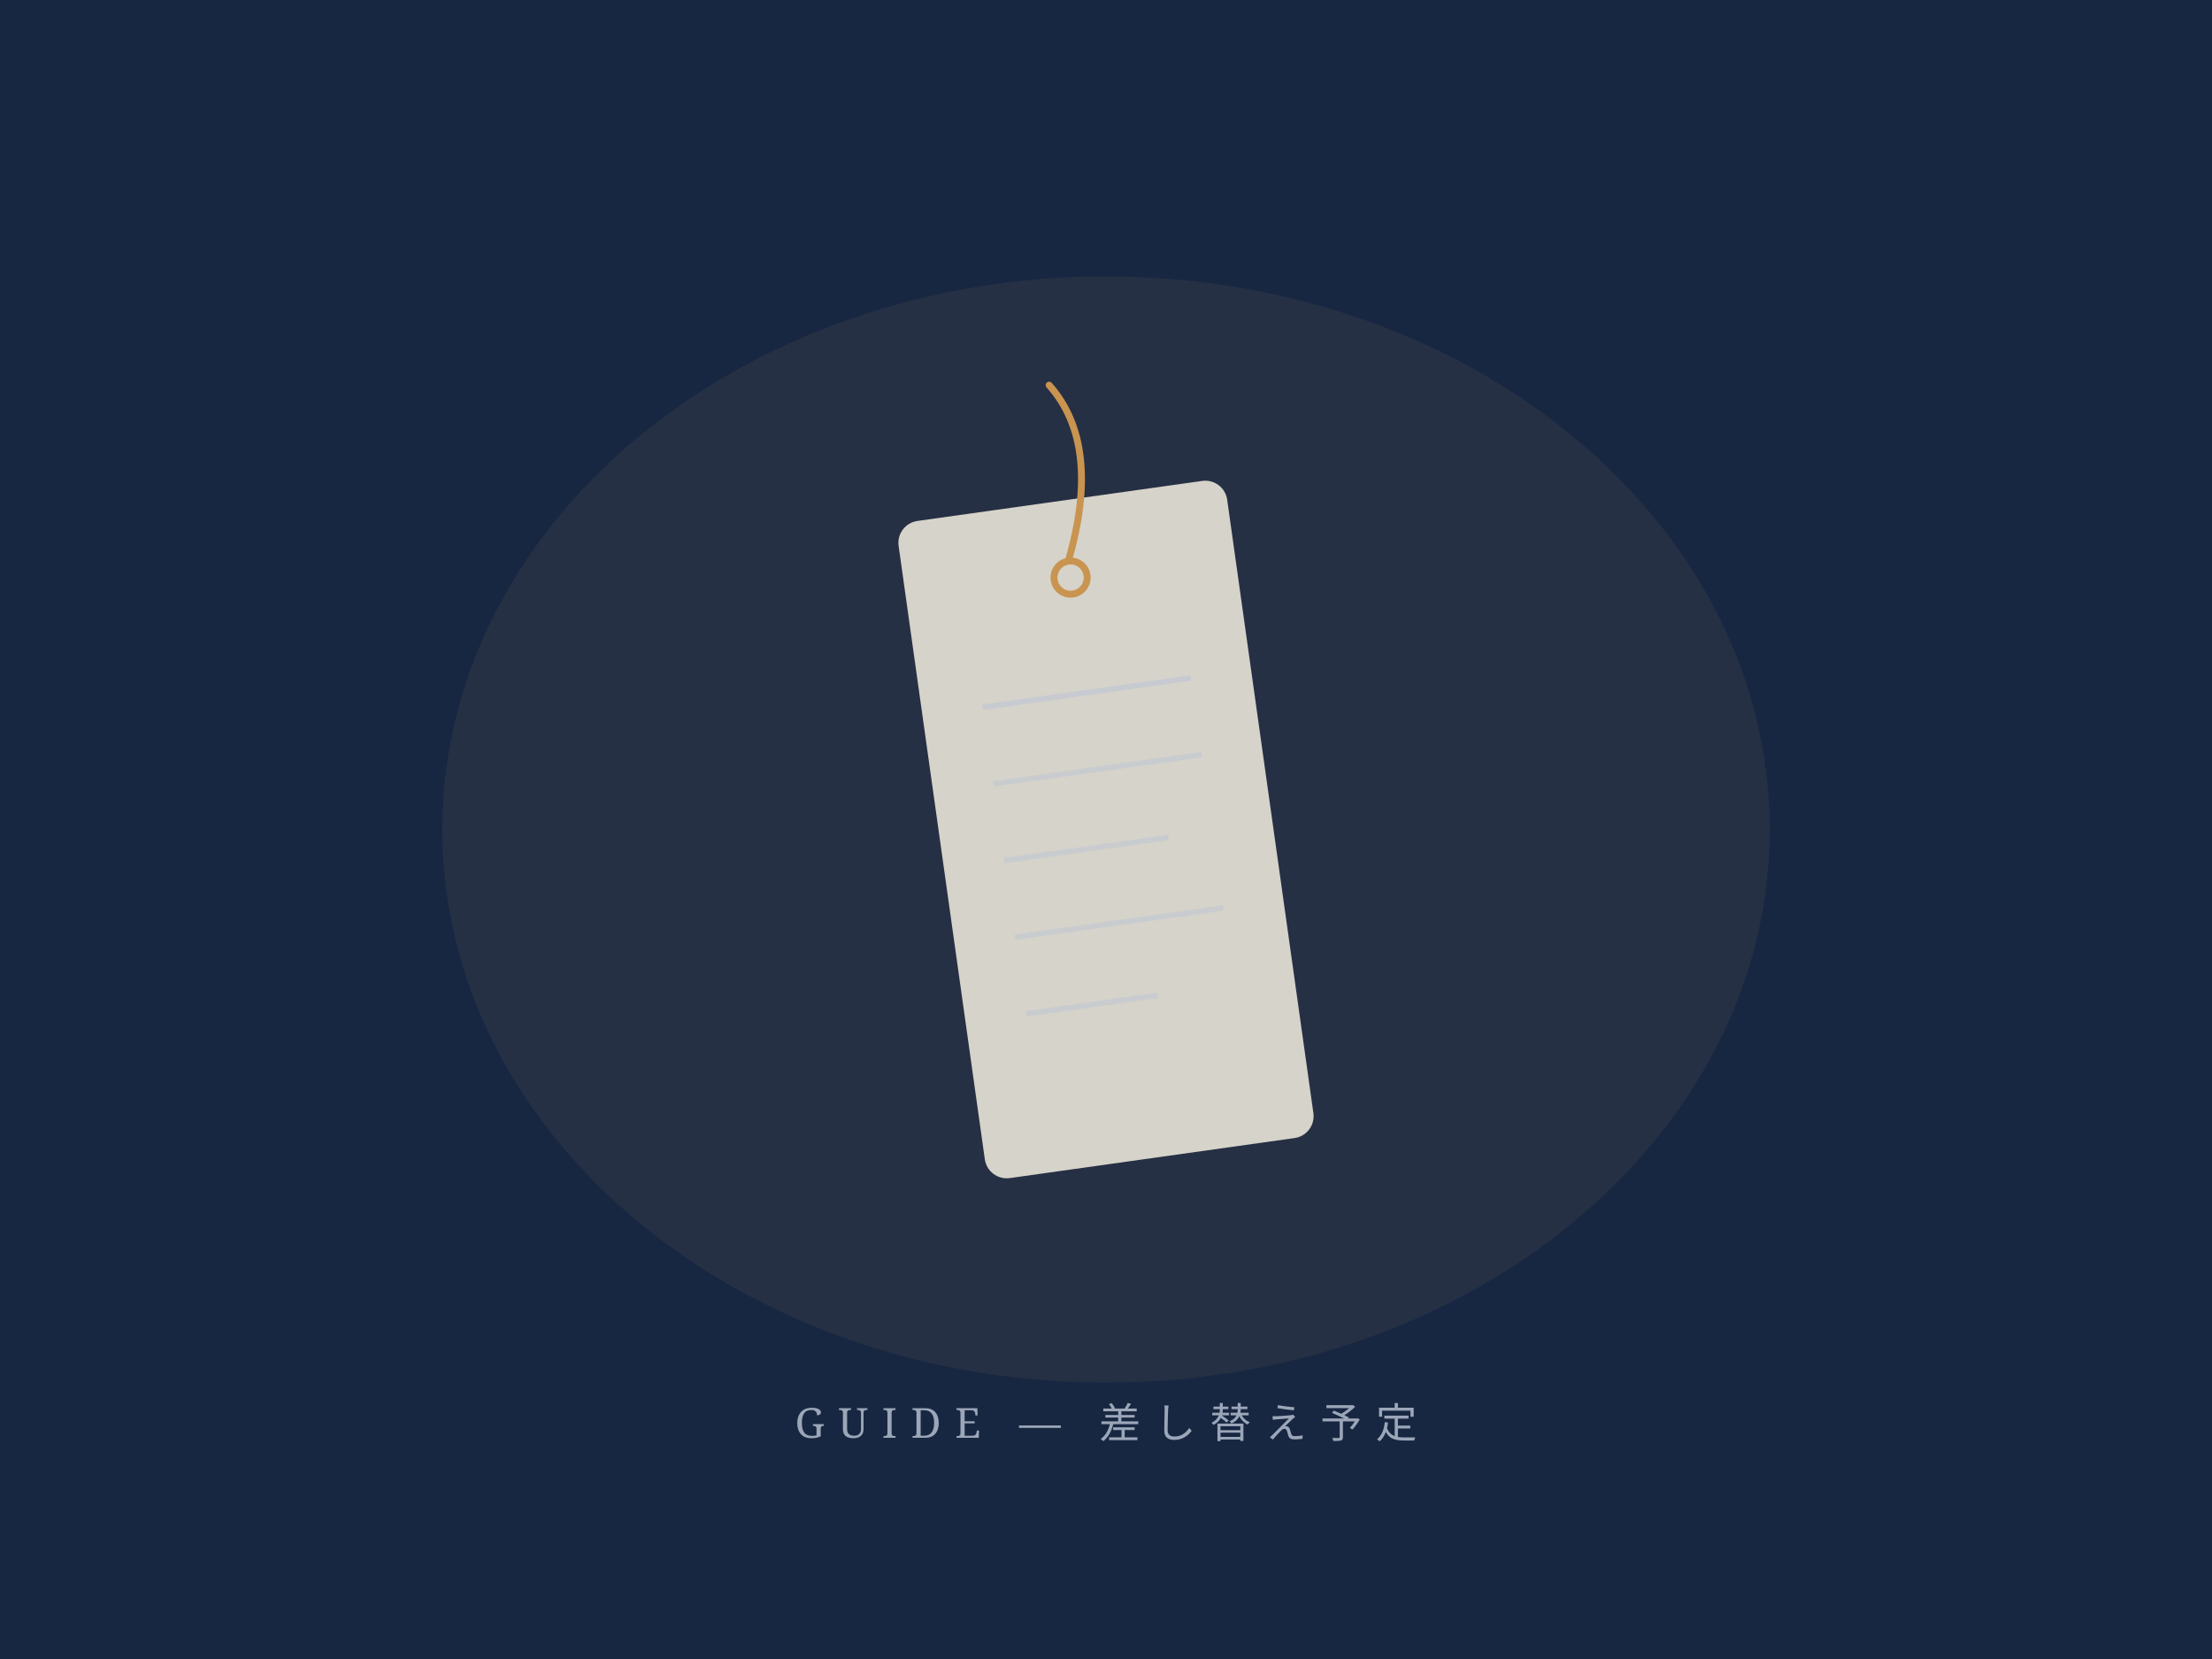
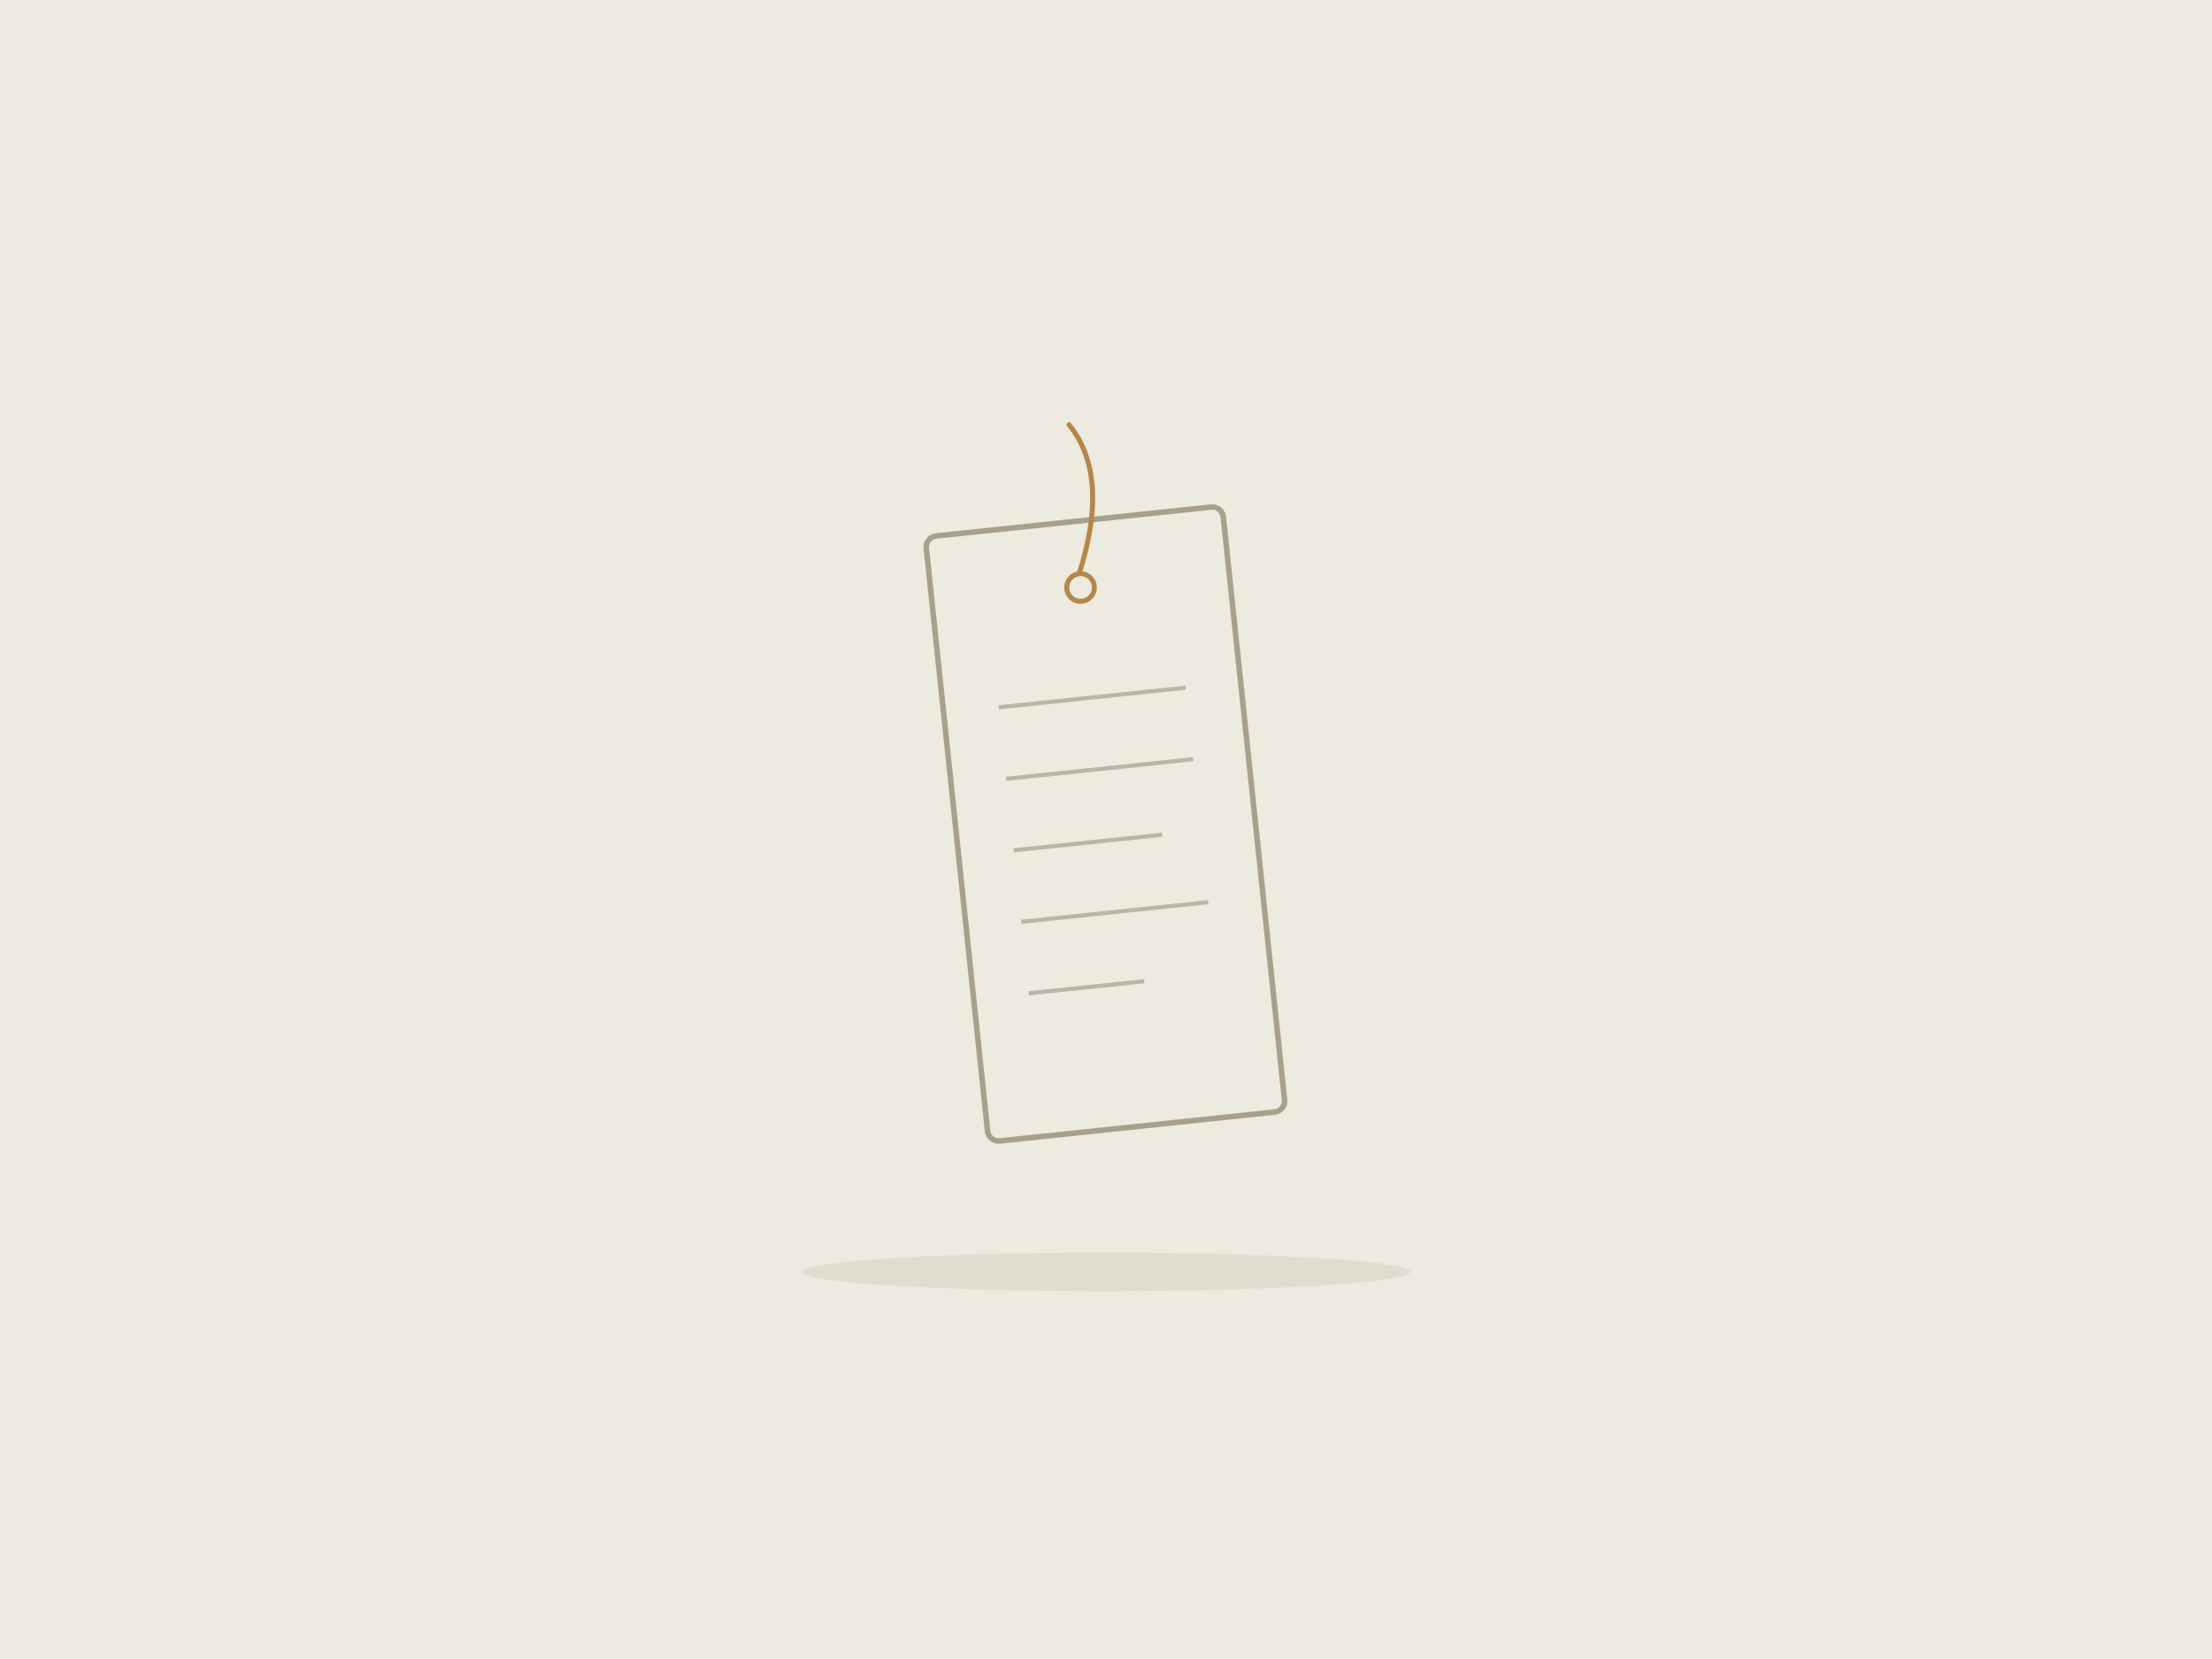
<svg xmlns="http://www.w3.org/2000/svg" viewBox="0 0 800 600" role="img" aria-label="placeholder">
-   <rect width="800" height="600" fill="#182741" />
-   <ellipse cx="400" cy="300" rx="240" ry="200" fill="#e4b167" fill-opacity="0.07" />
-   <g transform="rotate(-8 400 300)">
-     <rect x="340" y="180" width="120" height="240" rx="8" fill="#e9e4d8" fill-opacity="0.9" />
-     <circle cx="400" cy="208" r="6" fill="none" stroke="#c99450" stroke-width="2.5" />
-     <path d="M400 202 q18 -40 2 -64" fill="none" stroke="#c99450" stroke-width="2.5" stroke-linecap="round" />
-     <line x1="362" y1="250" x2="438" y2="250" stroke="#bcc5d6" stroke-opacity="0.6" stroke-width="2" />
-     <line x1="362" y1="278" x2="438" y2="278" stroke="#bcc5d6" stroke-opacity="0.45" stroke-width="2" />
-     <line x1="362" y1="306" x2="422" y2="306" stroke="#bcc5d6" stroke-opacity="0.45" stroke-width="2" />
-     <line x1="362" y1="334" x2="438" y2="334" stroke="#bcc5d6" stroke-opacity="0.45" stroke-width="2" />
-     <line x1="362" y1="362" x2="410" y2="362" stroke="#bcc5d6" stroke-opacity="0.45" stroke-width="2" />
+   <rect width="800" height="600" fill="#edeae0" />
+   <g transform="rotate(-6 400 300)">
+     <rect x="346" y="188" width="108" height="220" rx="4" fill="none" stroke="#a89f8d" stroke-width="2" />
+     <circle cx="400" cy="212" r="5" fill="none" stroke="#b6874a" stroke-width="1.8" />
+     <path d="M400 207 q15 -34 2 -54" fill="none" stroke="#b6874a" stroke-width="1.8" stroke-linecap="round" />
+     <line x1="366" y1="252" x2="434" y2="252" stroke="#bdb5a4" stroke-width="1.5" />
+     <line x1="366" y1="278" x2="434" y2="278" stroke="#bdb5a4" stroke-width="1.5" />
+     <line x1="366" y1="304" x2="420" y2="304" stroke="#bdb5a4" stroke-width="1.5" />
+     <line x1="366" y1="330" x2="434" y2="330" stroke="#bdb5a4" stroke-width="1.5" />
+     <line x1="366" y1="356" x2="408" y2="356" stroke="#bdb5a4" stroke-width="1.5" />
  </g>
-   <text x="400" y="520" text-anchor="middle" font-family="serif" font-size="15" letter-spacing="5" fill="#bcc5d6" fill-opacity="0.8">GUIDE — 差し替え予定</text>
+   <ellipse cx="400" cy="460" rx="110" ry="7" fill="#e0dcd0" />
</svg>
